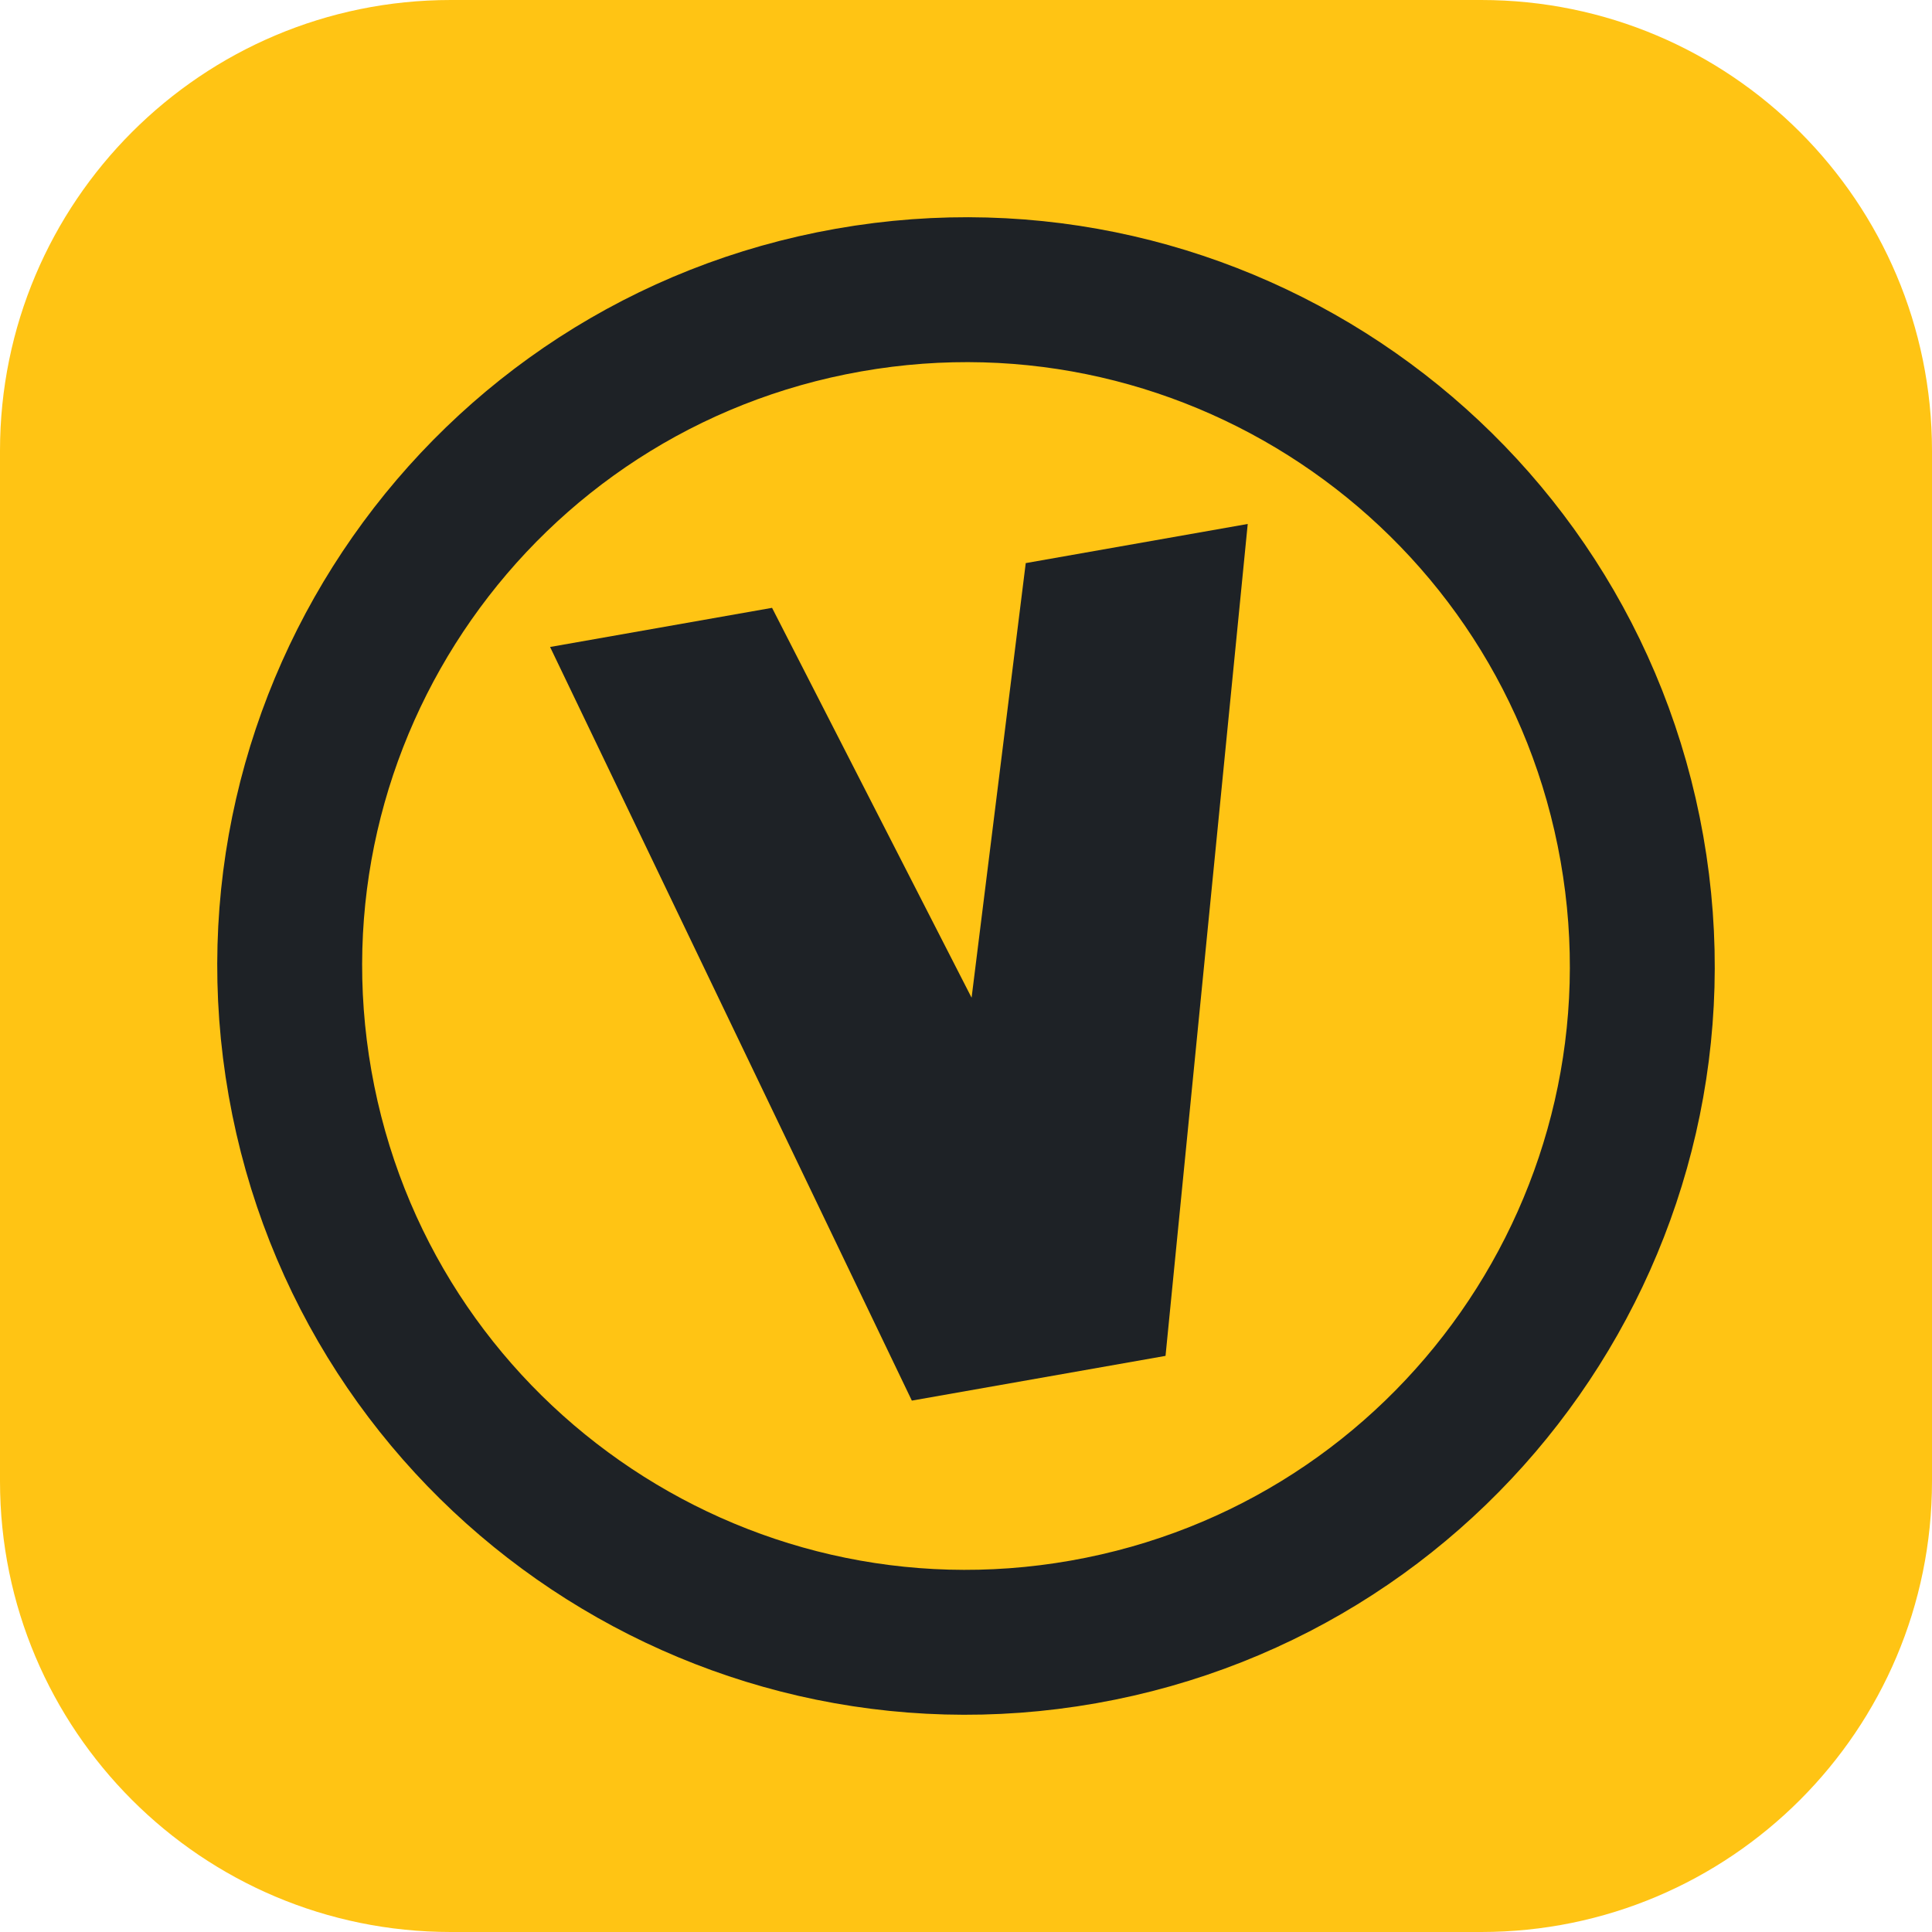
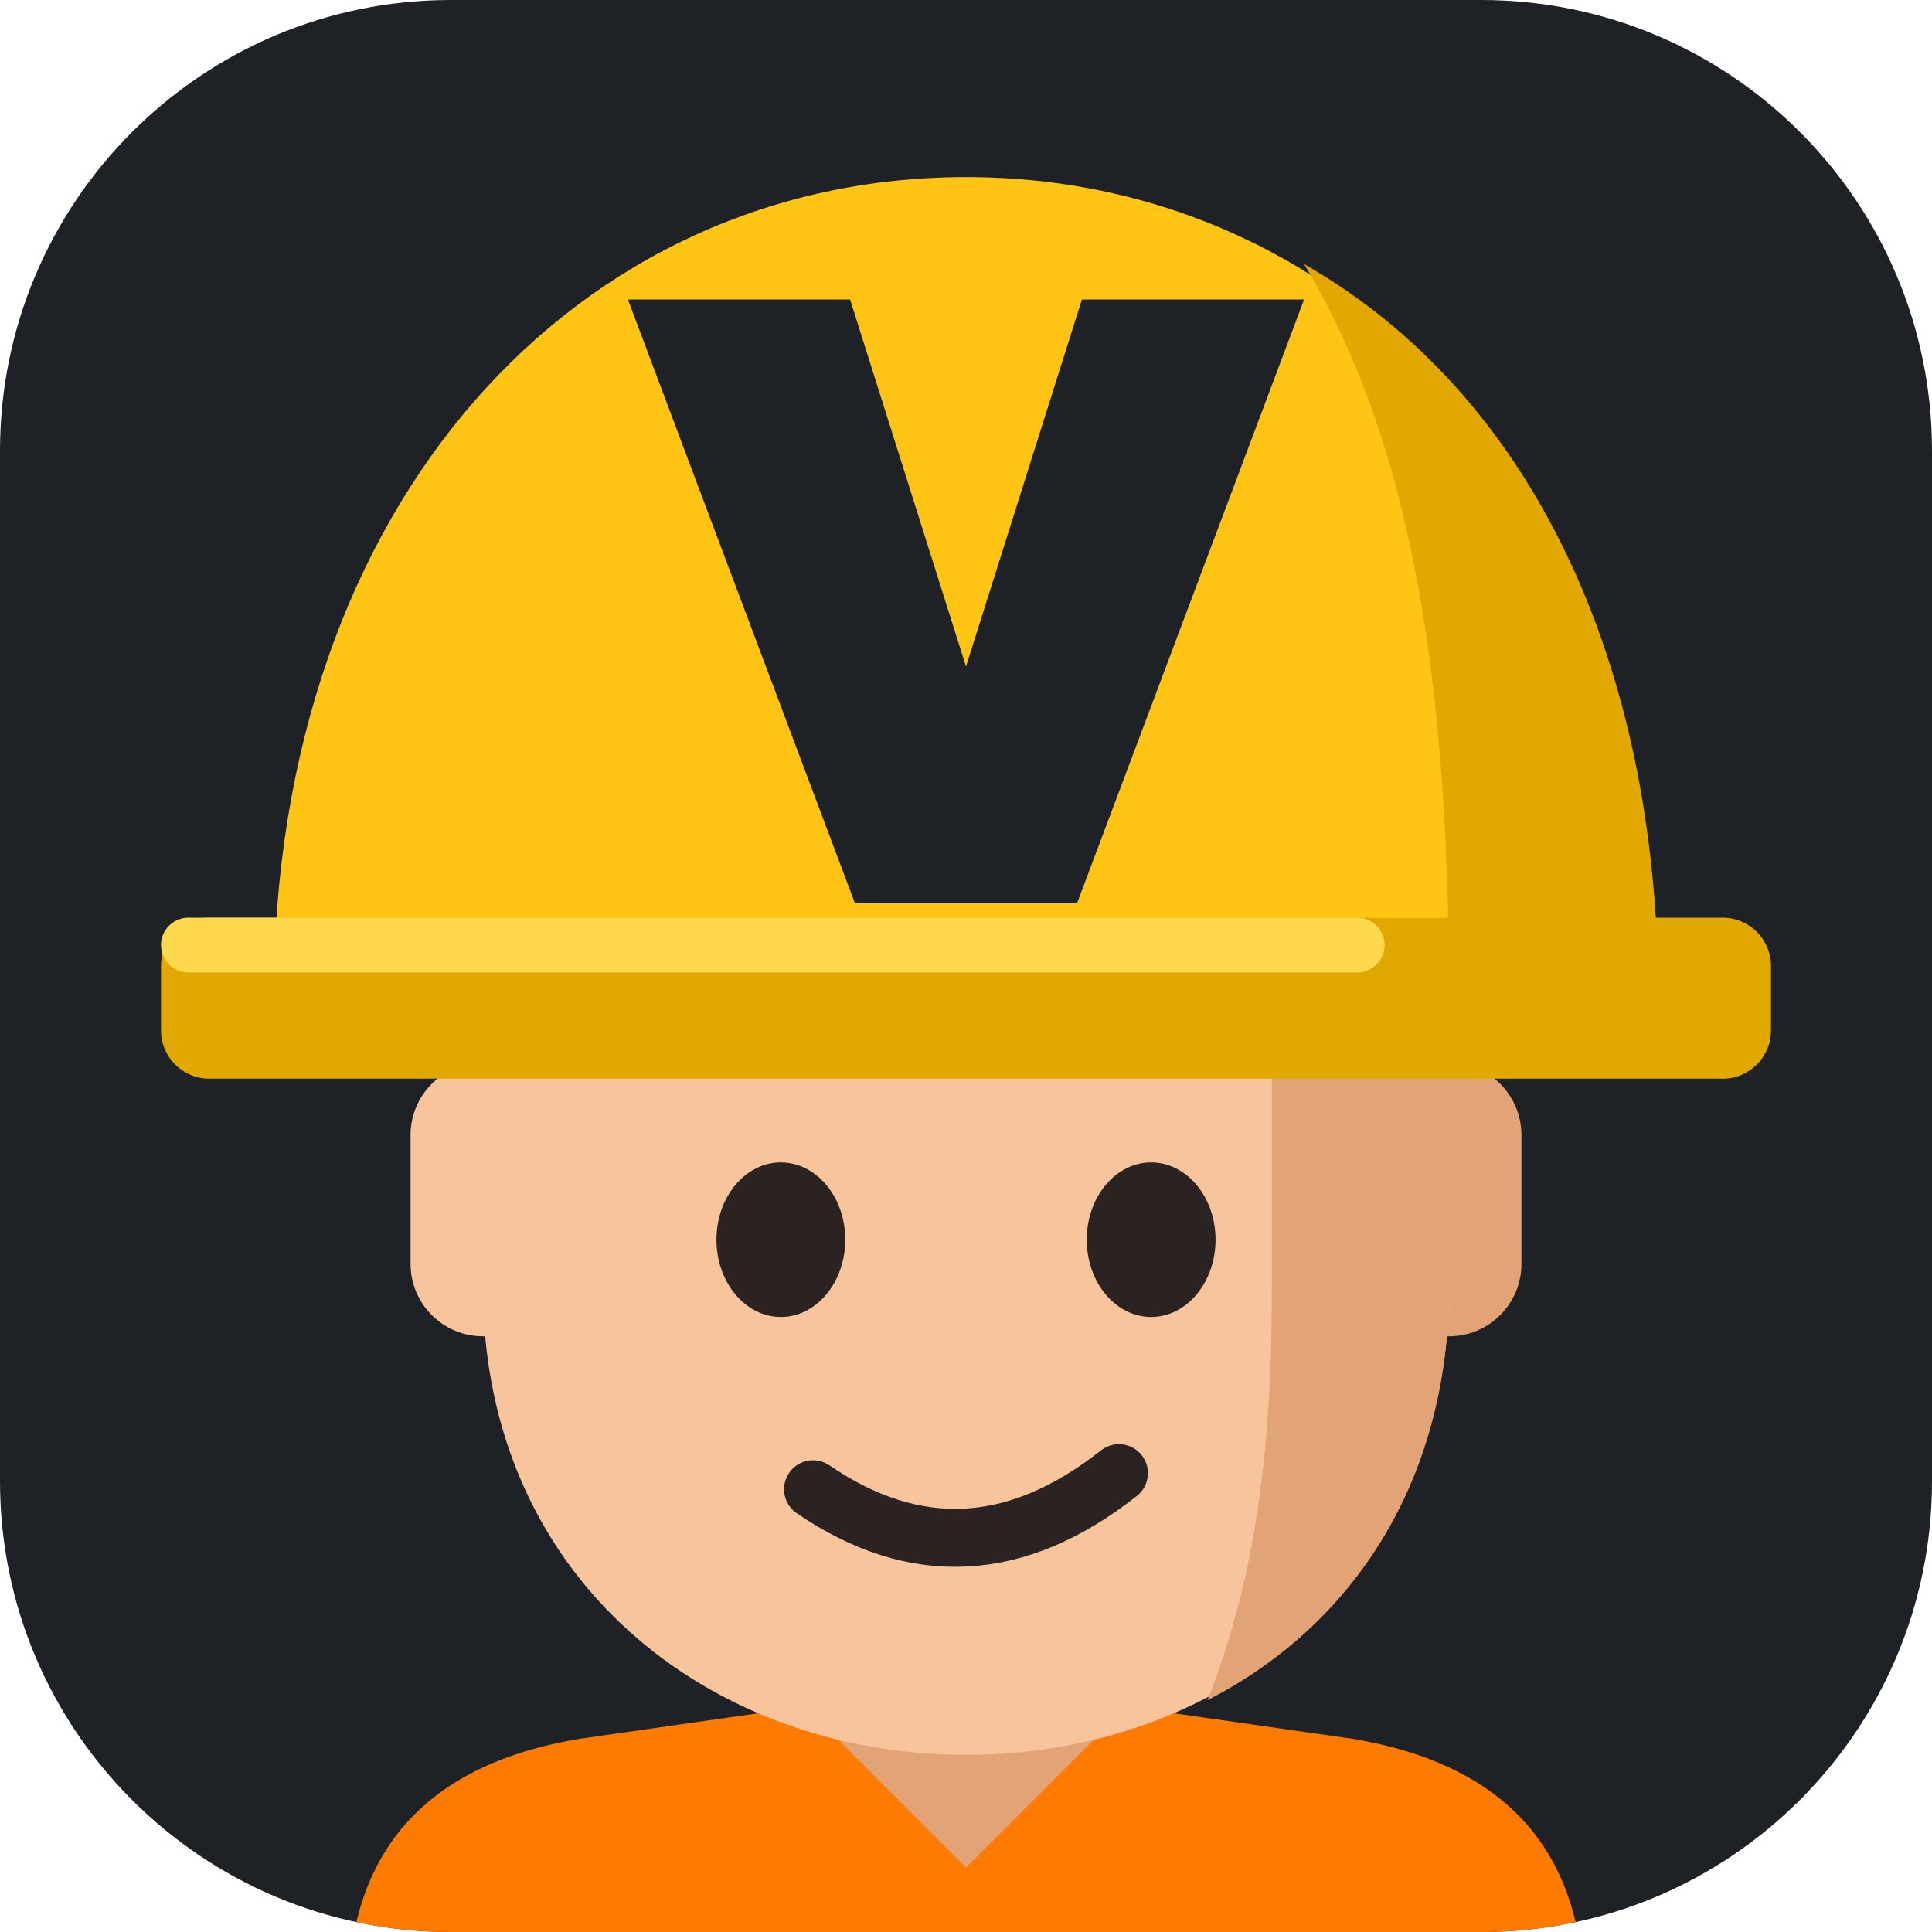
<svg xmlns="http://www.w3.org/2000/svg" viewBox="0 0 120 120">
-   <rect width="120" height="120" rx="28" fill="#ffc414" />
-   <g transform="rotate(-10 60 60)" fill="#1e2226">
-     <circle cx="60" cy="60" r="42" fill="none" stroke="#1e2226" stroke-width="9" />
-     <path d="M38 36h14l8 26 8-26h14L68 86H52z" />
+   <defs>
+     <clipPath id="v0">
+       <rect width="120" height="120" rx="28" />
+     </clipPath>
+   </defs>
+   <g clip-path="url(#v0)">
+     <rect width="120" height="120" fill="#1e2226" />
+     <g>
+       <path d="M50 100H70V120H50Z" fill="#e2a376" />
+       <path d="M22 120Q24 110 36 108L50 106L60 116L70 106L84 108Q96 110 98 120Z" fill="#ff7a00" />
+       <rect x="25.5" y="66" width="10" height="17" rx="4.5" fill="#f7c49b" />
+       <rect x="84.5" y="66" width="10" height="17" rx="4.5" fill="#e2a376" />
+       <path d="M30 58H90V80C90 98 76 109 60 109C44 109 30 98 30 80Z" fill="#f7c49b" />
+       <path d="M76 58H90V80C90 92 84 101 75 105.6C78 98 79 90 79 80V58Z" fill="#e2a376" />
+       <ellipse cx="48.5" cy="77" rx="4" ry="4.8" fill="#2a2321" />
+       <ellipse cx="71.5" cy="77" rx="4" ry="4.8" fill="#2a2321" />
+       <path d="M50.5 92.5Q60 99 69.5 91.5" fill="none" stroke="#2a2321" stroke-width="3.6" stroke-linecap="round" />
+       <path d="M17 62C17 31 36 11 60 11C84 11 103 31 103 62Z" fill="#ffc414" />
+       <path d="M81 16.4C95 24.4 103 41 103 62H90C90 42 87.6 27.4 81 16.4Z" fill="#e0a800" />
+       <rect x="10" y="57" width="100" height="10" rx="3" fill="#e0a800" />
+       <rect x="10" y="57" width="76" height="3.4" rx="1.7" fill="#ffd94d" />
+       <path d="M0 0H4.6L7 7.6L9.4 0H14L9.3 12.5H4.7Z" transform="translate(39 18.6) scale(3)" fill="#1e2226" />
+     </g>
  </g>
</svg>
